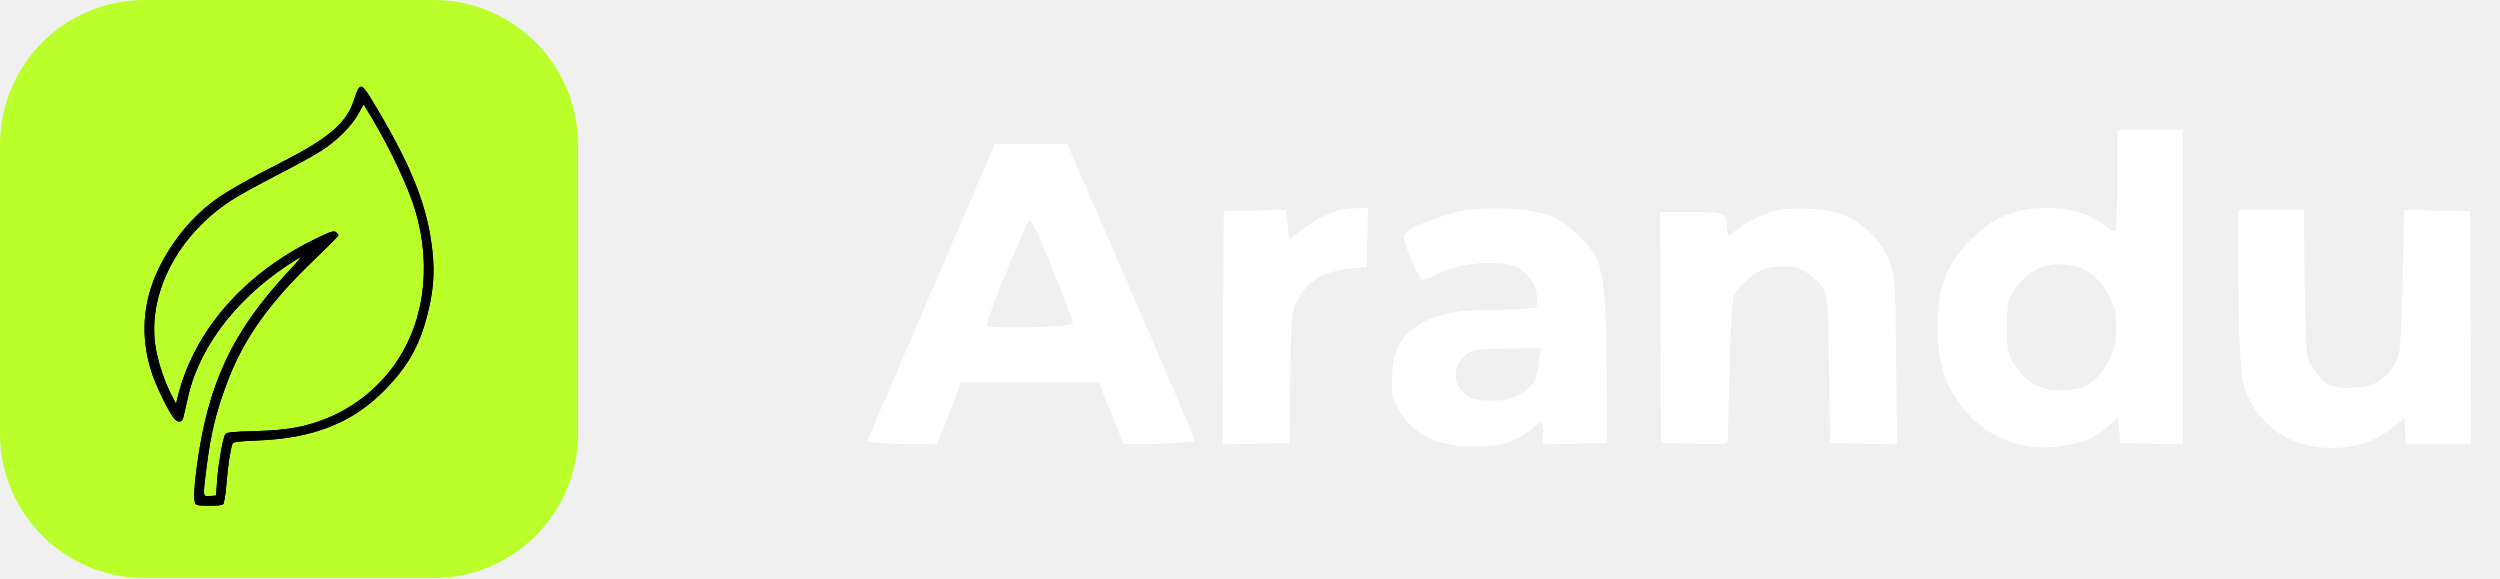
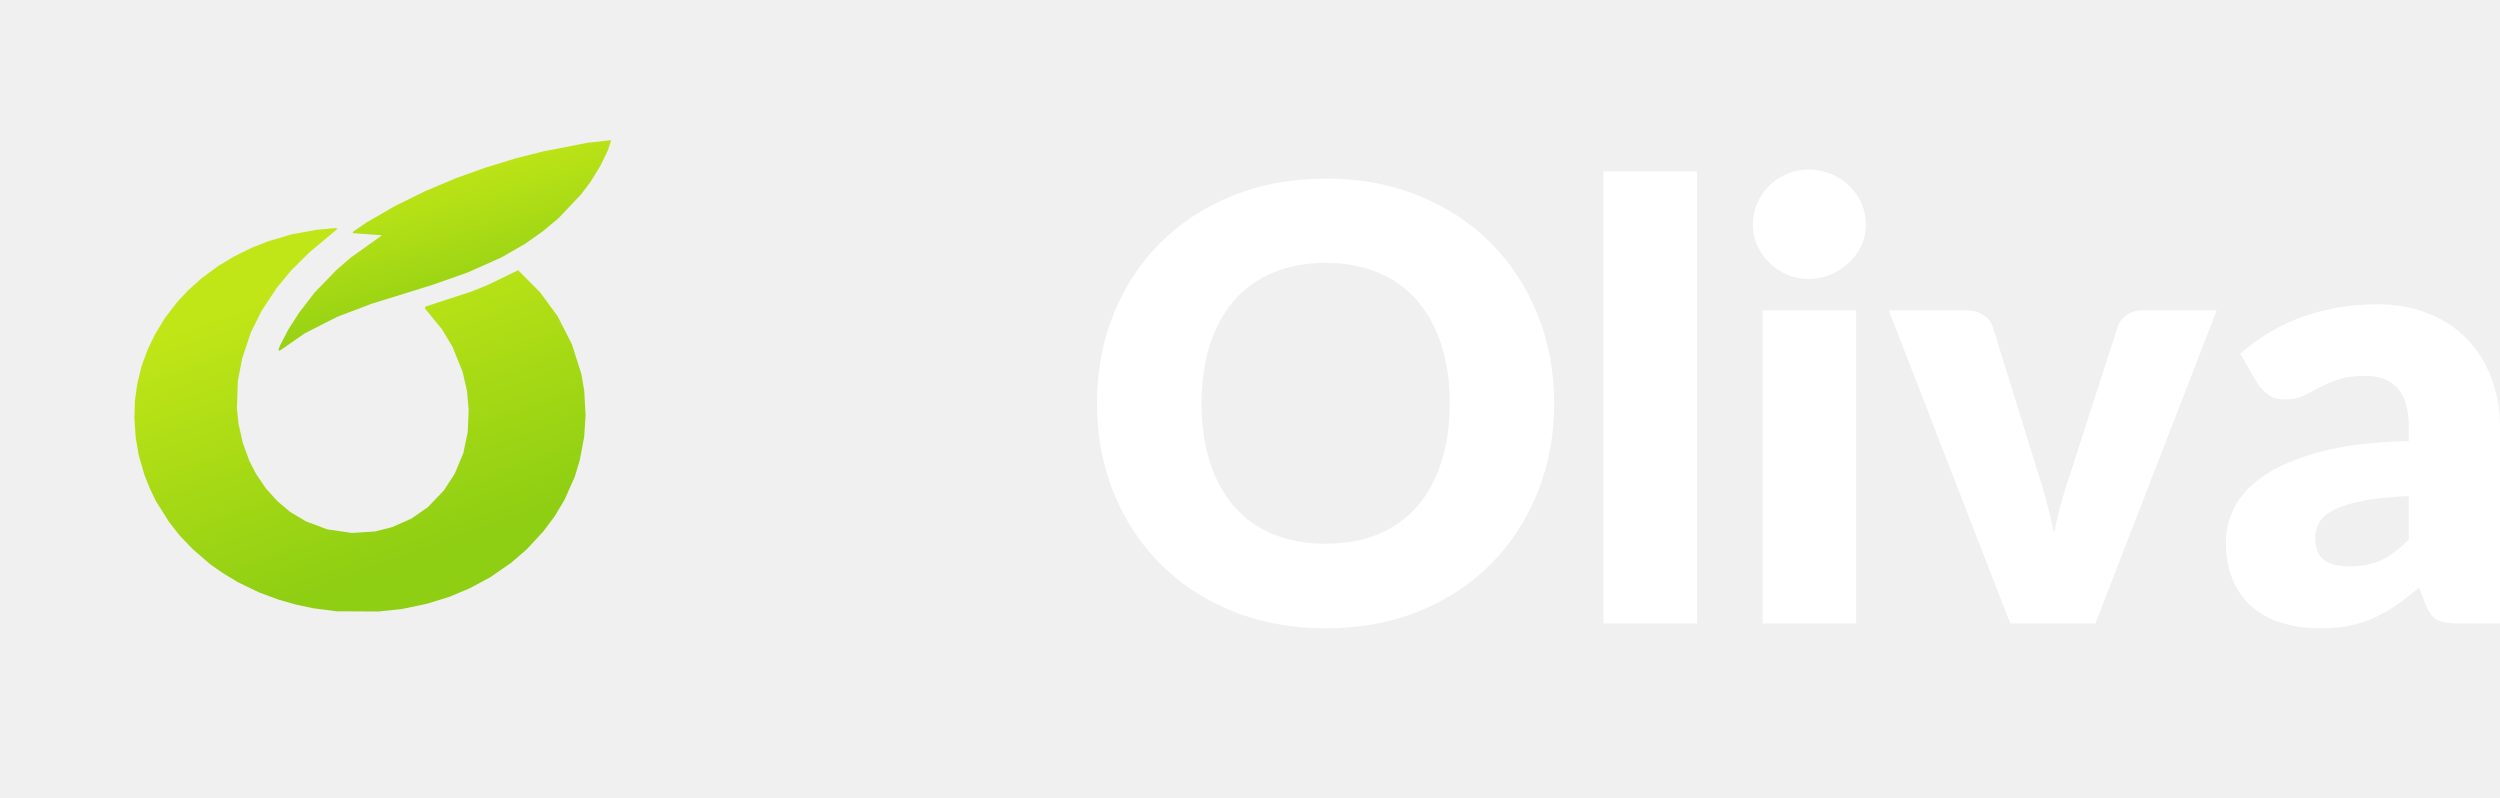
- <svg xmlns="http://www.w3.org/2000/svg" width="173" height="40" viewBox="0 0 173 40" fill="none">
-   <path d="M30 0H10C4.477 0 0 4.477 0 10V30C0 35.523 4.477 40 10 40H30C35.523 40 40 35.523 40 30V10C40 4.477 35.523 0 30 0Z" fill="#BAFF2A" />
-   <mask id="path-2-inside-1_3_10" fill="white">
-     <path fill-rule="evenodd" clip-rule="evenodd" d="M24.802 6.134C24.744 6.209 24.612 6.545 24.508 6.881C24.008 8.491 22.783 9.548 19.438 11.251C17.352 12.313 15.884 13.139 15.063 13.712C13.377 14.888 11.918 16.636 10.964 18.622C9.866 20.91 9.705 23.319 10.487 25.754C10.791 26.699 11.655 28.476 12.041 28.948C12.316 29.284 12.618 29.239 12.694 28.851C12.72 28.713 12.877 28.034 13.042 27.341C13.899 23.747 16.668 20.294 20.616 17.898C20.907 17.721 20.746 17.941 19.988 18.752C16.057 22.959 14.344 26.628 13.604 32.428C13.382 34.169 13.384 34.851 13.614 34.937C13.868 35.032 15.262 35.016 15.423 34.916C15.505 34.865 15.602 34.3 15.672 33.467C15.776 32.224 15.93 31.178 16.077 30.724C16.124 30.578 16.423 30.538 17.898 30.477C21.719 30.321 24.419 29.244 26.617 26.997C28.182 25.398 28.973 24.029 29.527 21.961C29.972 20.298 30.09 18.999 29.935 17.484C29.622 14.432 28.601 11.767 26.16 7.628C25.181 5.968 25.044 5.817 24.802 6.134ZM25.779 8.241C27.049 10.379 28.265 12.982 28.742 14.582C29.922 18.543 29.317 22.589 27.111 25.494C25.937 27.04 24.359 28.246 22.568 28.966C21.106 29.553 19.867 29.772 17.667 29.833C15.982 29.88 15.657 29.916 15.579 30.065C15.41 30.384 15.111 32.095 15.03 33.204L14.951 34.292L14.53 34.326C14.024 34.367 14.03 34.414 14.284 32.394C14.58 30.037 14.942 28.534 15.698 26.52C16.849 23.456 18.575 21.014 21.723 17.997C22.656 17.102 23.42 16.332 23.42 16.287C23.42 16.241 23.342 16.14 23.247 16.063C23.101 15.945 22.872 16.02 21.816 16.534C16.821 18.963 13.343 22.996 12.259 27.615L12.182 27.943L11.895 27.396C11.412 26.478 10.976 25.192 10.787 24.134C10.13 20.456 12.245 16.299 16.017 13.857C16.541 13.518 17.954 12.736 19.158 12.121C20.361 11.505 21.754 10.739 22.254 10.419C23.333 9.727 24.361 8.691 24.821 7.833C25.004 7.493 25.163 7.224 25.174 7.235C25.185 7.247 25.458 7.699 25.779 8.241Z" />
-   </mask>
-   <path fill-rule="evenodd" clip-rule="evenodd" d="M24.802 6.134C24.744 6.209 24.612 6.545 24.508 6.881C24.008 8.491 22.783 9.548 19.438 11.251C17.352 12.313 15.884 13.139 15.063 13.712C13.377 14.888 11.918 16.636 10.964 18.622C9.866 20.91 9.705 23.319 10.487 25.754C10.791 26.699 11.655 28.476 12.041 28.948C12.316 29.284 12.618 29.239 12.694 28.851C12.72 28.713 12.877 28.034 13.042 27.341C13.899 23.747 16.668 20.294 20.616 17.898C20.907 17.721 20.746 17.941 19.988 18.752C16.057 22.959 14.344 26.628 13.604 32.428C13.382 34.169 13.384 34.851 13.614 34.937C13.868 35.032 15.262 35.016 15.423 34.916C15.505 34.865 15.602 34.3 15.672 33.467C15.776 32.224 15.93 31.178 16.077 30.724C16.124 30.578 16.423 30.538 17.898 30.477C21.719 30.321 24.419 29.244 26.617 26.997C28.182 25.398 28.973 24.029 29.527 21.961C29.972 20.298 30.09 18.999 29.935 17.484C29.622 14.432 28.601 11.767 26.16 7.628C25.181 5.968 25.044 5.817 24.802 6.134ZM25.779 8.241C27.049 10.379 28.265 12.982 28.742 14.582C29.922 18.543 29.317 22.589 27.111 25.494C25.937 27.04 24.359 28.246 22.568 28.966C21.106 29.553 19.867 29.772 17.667 29.833C15.982 29.88 15.657 29.916 15.579 30.065C15.41 30.384 15.111 32.095 15.03 33.204L14.951 34.292L14.53 34.326C14.024 34.367 14.03 34.414 14.284 32.394C14.58 30.037 14.942 28.534 15.698 26.52C16.849 23.456 18.575 21.014 21.723 17.997C22.656 17.102 23.42 16.332 23.42 16.287C23.42 16.241 23.342 16.14 23.247 16.063C23.101 15.945 22.872 16.02 21.816 16.534C16.821 18.963 13.343 22.996 12.259 27.615L12.182 27.943L11.895 27.396C11.412 26.478 10.976 25.192 10.787 24.134C10.13 20.456 12.245 16.299 16.017 13.857C16.541 13.518 17.954 12.736 19.158 12.121C20.361 11.505 21.754 10.739 22.254 10.419C23.333 9.727 24.361 8.691 24.821 7.833C25.004 7.493 25.163 7.224 25.174 7.235C25.185 7.247 25.458 7.699 25.779 8.241Z" fill="black" />
-   <path d="M24.802 6.134L16.852 0.068L16.845 0.077L24.802 6.134ZM24.508 6.881L14.958 3.915L14.957 3.917L24.508 6.881ZM19.438 11.251L14.9 2.34L14.9 2.34L19.438 11.251ZM15.063 13.712L9.342 5.51L9.342 5.51L15.063 13.712ZM10.964 18.622L1.95 14.293L1.95 14.293L10.964 18.622ZM10.487 25.754L20.008 22.695L20.008 22.695L10.487 25.754ZM12.041 28.948L4.297 35.275L4.298 35.276L12.041 28.948ZM12.694 28.851L22.509 30.761L22.51 30.758L12.694 28.851ZM13.042 27.341L22.77 29.66L22.77 29.659L13.042 27.341ZM20.616 17.898L15.429 9.349L15.428 9.35L20.616 17.898ZM19.988 18.752L12.682 11.924L12.682 11.924L19.988 18.752ZM13.604 32.428L3.684 31.161L3.684 31.161L13.604 32.428ZM13.614 34.937L10.107 44.302L10.108 44.302L13.614 34.937ZM15.423 34.916L10.159 26.413L10.15 26.419L15.423 34.916ZM15.672 33.467L25.637 34.301L25.637 34.3L15.672 33.467ZM16.077 30.724L25.595 33.79L25.596 33.786L16.077 30.724ZM17.898 30.477L18.306 40.469L18.306 40.469L17.898 30.477ZM26.617 26.997L19.47 20.003L19.47 20.003L26.617 26.997ZM29.527 21.961L39.187 24.547L39.187 24.547L29.527 21.961ZM29.935 17.484L39.883 16.463L39.883 16.463L29.935 17.484ZM26.16 7.628L34.773 2.548L34.773 2.548L26.16 7.628ZM25.779 8.241L17.181 13.347L17.181 13.347L25.779 8.241ZM28.742 14.582L38.325 11.727L38.325 11.726L28.742 14.582ZM27.111 25.494L19.147 19.447L19.147 19.447L27.111 25.494ZM22.568 28.966L26.294 38.245L26.295 38.245L22.568 28.966ZM17.667 29.833L17.39 19.837L17.389 19.837L17.667 29.833ZM15.579 30.065L24.421 34.735L24.424 34.73L15.579 30.065ZM15.03 33.204L25.004 33.932L25.004 33.932L15.03 33.204ZM14.951 34.292L15.755 44.259L24.3 43.57L24.924 35.02L14.951 34.292ZM14.53 34.326L13.726 24.358L13.725 24.358L14.53 34.326ZM14.284 32.394L4.362 31.148L4.362 31.148L14.284 32.394ZM15.698 26.52L6.337 23.004L6.337 23.004L15.698 26.52ZM21.723 17.997L14.802 10.778L14.802 10.778L21.723 17.997ZM23.247 16.063L29.544 8.295L29.54 8.292L23.247 16.063ZM21.816 16.534L17.442 7.541L17.442 7.541L21.816 16.534ZM12.259 27.615L2.524 25.33L2.524 25.33L12.259 27.615ZM12.182 27.943L3.328 32.593L15.792 56.327L21.917 30.228L12.182 27.943ZM11.895 27.396L3.041 32.044L3.041 32.045L11.895 27.396ZM10.787 24.134L0.943 25.892L0.943 25.893L10.787 24.134ZM16.017 13.857L21.451 22.252L21.451 22.252L16.017 13.857ZM19.158 12.121L14.603 3.218L14.602 3.219L19.158 12.121ZM22.254 10.419L27.654 18.835L27.654 18.835L22.254 10.419ZM24.821 7.833L16.01 3.105L16.01 3.105L24.821 7.833ZM25.174 7.235L17.983 14.184L18 14.202L18.018 14.22L25.174 7.235ZM24.802 6.134L16.845 0.077C16.113 1.038 15.707 1.958 15.684 2.008C15.546 2.302 15.439 2.565 15.366 2.75C15.217 3.13 15.077 3.531 14.958 3.915L24.508 6.881L34.058 9.846C34.043 9.895 34.022 9.96 33.978 10.07C33.959 10.12 33.902 10.263 33.809 10.463C33.762 10.562 33.676 10.741 33.555 10.964C33.492 11.079 33.403 11.236 33.288 11.422C33.18 11.597 33.002 11.871 32.759 12.191L24.802 6.134ZM24.508 6.881L14.957 3.917C15.095 3.473 15.328 2.941 15.684 2.414C16.026 1.905 16.354 1.592 16.511 1.457C16.644 1.342 16.635 1.372 16.343 1.552C16.054 1.729 15.602 1.983 14.9 2.34L19.438 11.251L23.976 20.162C27.298 18.47 32.208 15.809 34.059 9.844L24.508 6.881ZM19.438 11.251L14.9 2.34C12.8 3.409 10.783 4.505 9.342 5.51L15.063 13.712L20.784 21.913C20.779 21.917 20.846 21.87 21.013 21.768C21.174 21.67 21.393 21.541 21.678 21.381C22.253 21.058 23.012 20.653 23.976 20.162L19.438 11.251ZM15.063 13.712L9.342 5.51C6.141 7.743 3.594 10.869 1.95 14.293L10.964 18.622L19.979 22.951C20.243 22.402 20.613 22.032 20.785 21.913L15.063 13.712ZM10.964 18.622L1.95 14.293C-0.266 18.908 -0.592 23.963 0.967 28.814L10.487 25.754L20.008 22.695C19.99 22.64 19.992 22.629 19.995 22.657C19.999 22.686 20.002 22.737 19.998 22.8C19.994 22.864 19.983 22.918 19.974 22.955C19.964 22.99 19.96 22.99 19.979 22.951L10.964 18.622ZM10.487 25.754L0.967 28.814C1.328 29.939 1.853 31.104 2.241 31.903C2.488 32.411 3.26 34.005 4.297 35.275L12.041 28.948L19.785 22.62C19.87 22.724 19.941 22.816 19.997 22.89C20.053 22.966 20.101 23.032 20.139 23.086C20.213 23.192 20.268 23.275 20.3 23.326C20.334 23.379 20.357 23.416 20.368 23.435C20.38 23.455 20.385 23.464 20.384 23.461C20.38 23.454 20.361 23.421 20.33 23.362C20.3 23.304 20.265 23.233 20.225 23.153C20.186 23.073 20.147 22.99 20.11 22.908C20.072 22.826 20.04 22.752 20.014 22.69C19.987 22.626 19.972 22.588 19.967 22.575C19.965 22.569 19.967 22.575 19.973 22.593C19.979 22.609 19.991 22.644 20.008 22.695L10.487 25.754ZM12.041 28.948L4.298 35.276C5.276 36.472 8.579 39.853 13.909 39.063C20.11 38.144 22.1 32.866 22.509 30.761L12.694 28.851L2.878 26.941C3.212 25.224 5.012 20.164 10.975 19.279C16.067 18.524 19.081 21.76 19.784 22.62L12.041 28.948ZM12.694 28.851L22.51 30.758C22.499 30.813 22.491 30.854 22.488 30.866C22.486 30.875 22.485 30.882 22.484 30.886C22.483 30.89 22.483 30.892 22.483 30.892C22.483 30.892 22.484 30.888 22.486 30.879C22.488 30.87 22.49 30.858 22.494 30.842C22.509 30.777 22.531 30.68 22.559 30.555C22.617 30.306 22.692 29.986 22.77 29.66L13.042 27.341L3.315 25.023C3.175 25.608 2.954 26.546 2.877 26.944L12.694 28.851ZM13.042 27.341L22.77 29.659C22.86 29.281 23.537 27.823 25.804 26.447L20.616 17.898L15.428 9.35C9.799 12.765 4.937 18.214 3.315 25.023L13.042 27.341ZM20.616 17.898L25.803 26.448C25.716 26.501 25.258 26.782 24.609 27.057C24.315 27.181 23.557 27.491 22.529 27.679C21.926 27.789 18.839 28.358 15.606 26.42C11.245 23.806 10.637 19.381 10.772 17.23C10.887 15.38 11.499 14.046 11.669 13.679C12.102 12.743 12.585 12.104 12.639 12.03C12.962 11.591 13.187 11.384 12.682 11.924L19.988 18.752L27.295 25.579C27.547 25.309 28.231 24.587 28.752 23.879C28.855 23.739 29.372 23.047 29.822 22.075C30 21.689 30.616 20.34 30.733 18.479C30.868 16.317 30.257 11.884 25.889 9.266C22.649 7.324 19.551 7.892 18.933 8.005C17.891 8.195 17.114 8.511 16.798 8.645C16.106 8.939 15.589 9.252 15.429 9.349L20.616 17.898ZM19.988 18.752L12.682 11.924C7.294 17.69 4.686 23.314 3.684 31.161L13.604 32.428L23.523 33.694C24.003 29.941 24.82 28.227 27.295 25.579L19.988 18.752ZM13.604 32.428L3.684 31.161C3.572 32.039 3.435 33.224 3.44 34.344C3.442 34.834 3.461 36.054 3.86 37.467C4.193 38.651 5.557 42.598 10.107 44.302L13.614 34.937L17.121 25.572C21.556 27.233 22.833 31.061 23.109 32.04C23.449 33.246 23.439 34.171 23.439 34.262C23.441 34.585 23.413 34.557 23.523 33.694L13.604 32.428ZM13.614 34.937L10.108 44.302C11.247 44.728 12.23 44.852 12.421 44.877C12.808 44.93 13.144 44.955 13.372 44.969C13.84 44.998 14.292 45.003 14.668 44.999C15.037 44.995 15.506 44.979 15.998 44.935C16.228 44.914 16.627 44.874 17.096 44.788C17.327 44.746 17.716 44.669 18.181 44.533C18.51 44.437 19.541 44.129 20.695 43.413L15.423 34.916L10.15 26.419C11.284 25.715 12.286 25.419 12.577 25.334C13.004 25.21 13.345 25.142 13.523 25.11C13.883 25.045 14.145 25.021 14.218 25.014C14.322 25.005 14.388 25.002 14.407 25.001C14.419 25 14.428 25 14.432 25C14.436 25 14.438 25 14.438 25C14.439 25 14.44 25 14.442 25C14.444 25 14.448 25 14.456 25C14.467 25 14.513 25.001 14.59 25.006C14.649 25.01 14.834 25.022 15.095 25.057C15.228 25.075 15.45 25.108 15.729 25.166C15.966 25.216 16.484 25.333 17.121 25.572L13.614 34.937ZM15.423 34.916L20.687 43.418C23.278 41.814 24.318 39.512 24.444 39.252C24.791 38.541 24.982 37.936 25.07 37.644C25.256 37.017 25.358 36.47 25.407 36.182C25.519 35.535 25.59 34.87 25.637 34.301L15.672 33.467L5.707 32.634C5.685 32.898 5.673 32.931 5.697 32.787C5.704 32.751 5.761 32.407 5.904 31.927C5.969 31.708 6.139 31.161 6.464 30.494C6.63 30.154 6.924 29.598 7.387 28.97C7.807 28.399 8.689 27.324 10.159 26.413L15.423 34.916ZM15.672 33.467L25.637 34.3C25.676 33.841 25.718 33.483 25.752 33.259C25.768 33.147 25.775 33.116 25.768 33.151C25.764 33.171 25.752 33.231 25.729 33.322C25.708 33.406 25.665 33.572 25.595 33.79L16.077 30.724L6.558 27.658C6.015 29.344 5.804 31.468 5.707 32.635L15.672 33.467ZM16.077 30.724L25.596 33.786C25.111 35.295 24.26 36.692 23.09 37.833C22.007 38.889 20.908 39.477 20.18 39.795C18.909 40.351 17.852 40.47 17.794 40.478C17.5 40.518 17.435 40.505 18.306 40.469L17.898 30.477L17.49 20.486C16.886 20.51 15.934 20.547 15.11 20.659C14.787 20.703 13.554 20.864 12.167 21.47C10.385 22.249 7.709 24.08 6.557 27.662L16.077 30.724ZM17.898 30.477L18.306 40.469C24.09 40.233 29.414 38.437 33.764 33.992L26.617 26.997L19.47 20.003C19.362 20.114 19.297 20.16 19.274 20.175C19.253 20.19 19.223 20.208 19.159 20.234C19.03 20.285 18.569 20.442 17.489 20.486L17.898 30.477ZM26.617 26.997L33.764 33.992C36.475 31.221 38.168 28.352 39.187 24.547L29.527 21.961L19.867 19.374C19.811 19.583 19.775 19.68 19.765 19.703C19.759 19.719 19.768 19.694 19.792 19.653C19.816 19.612 19.824 19.607 19.79 19.649C19.752 19.698 19.659 19.811 19.47 20.003L26.617 26.997ZM29.527 21.961L39.187 24.547C39.906 21.861 40.177 19.335 39.883 16.463L29.935 17.484L19.987 18.505C20.006 18.688 19.999 18.742 19.997 18.759C19.994 18.795 19.977 18.964 19.867 19.375L29.527 21.961ZM29.935 17.484L39.883 16.463C39.363 11.396 37.575 7.298 34.773 2.548L26.16 7.628L17.546 12.708C19.626 16.235 19.881 17.469 19.987 18.505L29.935 17.484ZM26.16 7.628L34.773 2.548C34.562 2.189 33.663 0.578 32.603 -0.588C32.375 -0.839 29.404 -4.348 24.253 -3.973C21.617 -3.782 19.721 -2.63 18.654 -1.779C17.673 -0.996 17.06 -0.205 16.852 0.068L24.802 6.134L32.752 12.2C32.604 12.394 32.048 13.121 31.125 13.857C30.115 14.662 28.277 15.787 25.704 15.974C23.112 16.163 21.088 15.306 19.885 14.575C18.777 13.901 18.081 13.17 17.806 12.867C17.274 12.283 17.001 11.812 17.131 12.016C17.185 12.102 17.301 12.292 17.546 12.708L26.16 7.628ZM25.779 8.241L17.181 13.347C17.636 14.113 18.105 15.005 18.498 15.846C18.691 16.26 18.85 16.628 18.971 16.929C19.03 17.078 19.076 17.2 19.109 17.292C19.125 17.338 19.137 17.374 19.146 17.4C19.154 17.426 19.158 17.438 19.158 17.438L28.742 14.582L38.325 11.726C37.529 9.056 35.884 5.672 34.377 3.135L25.779 8.241ZM28.742 14.582L19.158 17.438C19.567 18.809 19.148 19.446 19.147 19.447L27.111 25.494L35.076 31.541C39.486 25.732 40.277 18.277 38.325 11.727L28.742 14.582ZM27.111 25.494L19.147 19.447C19.06 19.561 18.943 19.645 18.841 19.686L22.568 28.966L26.295 38.245C29.775 36.847 32.814 34.52 35.076 31.541L27.111 25.494ZM22.568 28.966L18.841 19.686C18.734 19.729 18.691 19.741 18.69 19.742C18.687 19.742 18.686 19.743 18.684 19.743C18.682 19.744 18.672 19.746 18.651 19.75C18.558 19.766 18.239 19.813 17.39 19.837L17.667 29.833L17.945 39.829C20.893 39.747 23.392 39.411 26.294 38.245L22.568 28.966ZM17.667 29.833L17.389 19.837C16.672 19.857 15.715 19.883 14.916 19.972C14.581 20.009 13.484 20.13 12.23 20.594C10.679 21.168 8.257 22.511 6.733 25.4L15.579 30.065L24.424 34.73C23.765 35.979 22.854 37.055 21.772 37.899C20.766 38.684 19.809 39.115 19.172 39.351C18.054 39.765 17.158 39.846 17.125 39.849C16.928 39.871 16.976 39.856 17.945 39.829L17.667 29.833ZM15.579 30.065L6.736 25.395C6.009 26.772 5.716 28.173 5.705 28.22C5.59 28.701 5.495 29.19 5.421 29.618C5.275 30.452 5.128 31.5 5.057 32.476L15.03 33.204L25.004 33.932C25.007 33.894 25.017 33.776 25.042 33.587C25.066 33.407 25.094 33.221 25.123 33.058C25.154 32.88 25.17 32.812 25.162 32.849C25.158 32.862 25.128 32.989 25.068 33.186C25.037 33.286 24.982 33.459 24.9 33.676C24.858 33.787 24.801 33.931 24.728 34.097C24.657 34.26 24.556 34.48 24.421 34.735L15.579 30.065ZM15.03 33.204L5.057 32.476L4.978 33.563L14.951 34.292L24.924 35.02L25.004 33.932L15.03 33.204ZM14.951 34.292L14.147 24.324L13.726 24.358L14.53 34.326L15.334 44.293L15.755 44.259L14.951 34.292ZM14.53 34.326L13.725 24.358C13.425 24.382 13.79 24.349 14.096 24.341C14.384 24.333 15.696 24.291 17.288 24.8C19.264 25.432 21.212 26.756 22.554 28.825C23.682 30.566 23.956 32.193 24.041 32.867C24.192 34.049 24.052 34.962 24.093 34.565C24.106 34.437 24.133 34.22 24.206 33.64L14.284 32.394L4.362 31.148C4.308 31.578 4.239 32.113 4.195 32.543C4.179 32.703 4.022 33.982 4.202 35.399C4.303 36.19 4.604 37.903 5.772 39.705C7.153 41.836 9.155 43.197 11.197 43.85C12.856 44.38 14.248 44.344 14.632 44.334C15.033 44.323 15.509 44.279 15.336 44.293L14.53 34.326ZM14.284 32.394L24.206 33.64C24.415 31.979 24.605 31.246 25.059 30.037L15.698 26.52L6.337 23.004C5.278 25.821 4.745 28.094 4.362 31.148L14.284 32.394ZM15.698 26.52L25.059 30.037C25.54 28.759 26.234 27.525 28.643 25.216L21.723 17.997L14.802 10.778C10.916 14.503 8.159 18.154 6.337 23.004L15.698 26.52ZM21.723 17.997L28.643 25.216C29.152 24.728 29.638 24.252 30.019 23.868C30.2 23.686 30.411 23.47 30.604 23.263C30.685 23.176 30.861 22.985 31.056 22.753C31.136 22.657 31.362 22.385 31.616 22.02C31.733 21.853 32 21.461 32.28 20.927C32.311 20.867 33.42 18.95 33.42 16.287H23.42H13.42C13.42 14.703 13.801 13.503 13.978 12.995C14.189 12.389 14.417 11.926 14.556 11.659C14.833 11.131 15.096 10.745 15.207 10.586C15.45 10.238 15.658 9.988 15.715 9.92C15.802 9.817 15.869 9.741 15.9 9.707C15.935 9.668 15.96 9.641 15.969 9.631C15.99 9.609 15.951 9.651 15.824 9.779C15.59 10.015 15.227 10.371 14.802 10.778L21.723 17.997ZM23.42 16.287H33.42C33.42 13.847 32.521 12.098 32.289 11.65C31.917 10.93 31.528 10.389 31.267 10.052C30.734 9.367 30.144 8.782 29.544 8.295L23.247 16.063L16.949 23.831C16.444 23.422 15.941 22.925 15.472 22.321C15.242 22.025 14.878 21.522 14.524 20.837C14.344 20.488 14.102 19.97 13.892 19.312C13.695 18.696 13.42 17.635 13.42 16.287H23.42ZM23.247 16.063L29.54 8.292C27.801 6.883 25.641 6.077 23.369 6.018C21.604 5.972 20.242 6.4 19.747 6.563C18.77 6.884 17.803 7.365 17.442 7.541L21.816 16.534L26.191 25.526C26.885 25.188 26.56 25.375 25.999 25.56C25.711 25.655 24.499 26.054 22.851 26.011C21.925 25.987 20.85 25.826 19.719 25.408C18.58 24.987 17.66 24.407 16.953 23.834L23.247 16.063ZM21.816 16.534L17.442 7.541C10.258 11.036 4.416 17.267 2.524 25.33L12.259 27.615L21.994 29.9C22.27 28.726 23.384 26.891 26.191 25.526L21.816 16.534ZM12.259 27.615L2.524 25.33L2.446 25.658L12.182 27.943L21.917 30.228L21.994 29.9L12.259 27.615ZM12.182 27.943L21.035 23.294L20.748 22.747L11.895 27.396L3.041 32.045L3.328 32.593L12.182 27.943ZM11.895 27.396L20.748 22.748C20.781 22.81 20.784 22.822 20.766 22.779C20.75 22.739 20.726 22.678 20.7 22.602C20.674 22.526 20.654 22.457 20.639 22.404C20.624 22.347 20.624 22.336 20.631 22.375L10.787 24.134L0.943 25.893C1.305 27.922 2.065 30.186 3.041 32.044L11.895 27.396ZM10.787 24.134L20.631 22.375C20.747 23.022 20.552 23.265 20.653 23.067C20.694 22.987 20.776 22.856 20.916 22.701C21.055 22.548 21.234 22.392 21.451 22.252L16.017 13.857L10.582 5.463C4.288 9.537 -0.586 17.334 0.943 25.892L10.787 24.134ZM16.017 13.857L21.451 22.252C21.379 22.298 21.402 22.281 21.579 22.178C21.73 22.091 21.931 21.977 22.171 21.844C22.654 21.578 23.213 21.279 23.713 21.023L19.158 12.121L14.602 3.219C13.362 3.853 11.562 4.828 10.582 5.463L16.017 13.857ZM19.158 12.121L23.712 21.024C24.935 20.398 26.708 19.442 27.654 18.835L22.254 10.419L16.855 2.002C16.932 1.952 16.914 1.966 16.738 2.068C16.59 2.153 16.391 2.265 16.152 2.396C15.672 2.66 15.111 2.958 14.603 3.218L19.158 12.121ZM22.254 10.419L27.654 18.835C29.726 17.506 32.153 15.32 33.633 12.561L24.821 7.833L16.01 3.105C16.218 2.717 16.402 2.468 16.489 2.357C16.584 2.234 16.65 2.166 16.674 2.142C16.704 2.112 16.741 2.075 16.855 2.002L22.254 10.419ZM24.821 7.833L33.633 12.562C33.682 12.47 33.701 12.44 33.678 12.479C33.669 12.493 33.65 12.526 33.621 12.572C33.597 12.611 33.541 12.702 33.461 12.822C33.427 12.873 33.197 13.222 32.853 13.636C32.756 13.753 32.206 14.428 31.337 15.108C30.989 15.381 29.788 16.31 27.951 16.841C25.759 17.475 21.414 17.735 17.983 14.184L25.174 7.235L32.365 0.286C28.933 -3.266 24.587 -3.005 22.394 -2.371C20.556 -1.84 19.353 -0.91 19.003 -0.635C18.131 0.048 17.576 0.727 17.473 0.851C17.117 1.279 16.872 1.65 16.819 1.73C16.645 1.991 16.507 2.223 16.447 2.326C16.296 2.582 16.143 2.857 16.01 3.105L24.821 7.833ZM25.174 7.235L18.018 14.22C17.768 13.964 17.584 13.748 17.488 13.633C17.381 13.504 17.297 13.396 17.241 13.323C17.131 13.181 17.049 13.065 17.006 13.005C16.92 12.882 16.855 12.784 16.831 12.748C16.776 12.665 16.736 12.601 16.727 12.587C16.703 12.548 16.69 12.527 16.699 12.542C16.712 12.562 16.742 12.612 16.792 12.696C16.889 12.857 17.027 13.088 17.181 13.347L25.779 8.241L34.378 3.136C34.21 2.853 34.051 2.586 33.928 2.383C33.869 2.284 33.809 2.185 33.757 2.1C33.734 2.063 33.695 2 33.652 1.932C33.635 1.903 33.587 1.828 33.527 1.737C33.5 1.696 33.434 1.595 33.345 1.47C33.302 1.409 33.218 1.292 33.108 1.149C33.054 1.077 32.76 0.691 32.33 0.25L25.174 7.235Z" fill="black" mask="url(#path-2-inside-1_3_10)" />
-   <path fill-rule="evenodd" clip-rule="evenodd" d="M146.513 12.454C146.513 14.353 146.459 15.941 146.393 15.982C146.327 16.023 146.025 15.876 145.722 15.655C144.462 14.737 143.365 14.4 141.63 14.4C139.435 14.4 137.906 15.033 136.399 16.564C134.688 18.303 134.078 19.889 134.088 22.57C134.098 25.058 134.519 26.493 135.702 28.067C137.327 30.229 139.88 31.275 142.566 30.88C144.082 30.657 144.952 30.3 145.834 29.541L146.582 28.897L146.651 29.783L146.719 30.67L148.886 30.708L151.052 30.746V19.873V9H148.783H146.513V12.454ZM64.424 20.25L60 30.531L60.512 30.627C60.793 30.68 61.873 30.727 62.911 30.731L64.799 30.739L64.986 30.358C65.088 30.149 65.471 29.183 65.835 28.212L66.497 26.447H71.278H76.058L76.191 26.827C76.263 27.037 76.647 28.003 77.044 28.974L77.766 30.739L79.436 30.724C80.355 30.716 81.457 30.669 81.887 30.62L82.669 30.531L82.424 29.839C82.29 29.458 80.306 24.832 78.015 19.558L73.85 9.969H71.349H68.847L64.424 20.25ZM92.523 14.595C91.683 14.863 90.645 15.432 89.991 15.982C89.667 16.254 89.346 16.477 89.277 16.477C89.209 16.477 89.152 16.275 89.151 16.027C89.15 15.78 89.111 15.342 89.064 15.054L88.978 14.532L86.83 14.57L84.682 14.608L84.647 22.677L84.611 30.746L86.916 30.708L89.222 30.67L89.292 26.17C89.358 21.957 89.381 21.629 89.655 21.03C90.355 19.498 91.55 18.745 93.555 18.573L94.586 18.485L94.624 16.442L94.662 14.4L93.868 14.409C93.431 14.415 92.826 14.498 92.523 14.595ZM101.12 14.608C99.95 14.847 97.922 15.594 97.466 15.955C97.19 16.174 97.122 16.326 97.177 16.602C97.318 17.3 98.261 19.385 98.437 19.385C98.535 19.385 99.078 19.164 99.643 18.894C100.789 18.346 102.498 18.078 103.871 18.231C104.745 18.328 105.029 18.449 105.568 18.952C106.12 19.465 106.347 19.968 106.347 20.673V21.282L105.212 21.371C104.588 21.42 103.489 21.462 102.771 21.464C100.921 21.469 99.887 21.651 98.775 22.167C97.109 22.94 96.425 24.006 96.334 25.976C96.284 27.038 96.32 27.339 96.562 27.891C97.441 29.89 99.23 30.886 101.947 30.89C103.977 30.892 104.748 30.654 106.092 29.606C106.368 29.392 106.631 29.216 106.677 29.216C106.722 29.216 106.76 29.56 106.76 29.981V30.746L108.995 30.708L111.23 30.67L111.187 26.101C111.117 18.718 110.96 17.926 109.238 16.29C108.13 15.239 107.391 14.856 105.972 14.602C104.645 14.364 102.306 14.367 101.12 14.608ZM122.751 14.606C121.861 14.857 121.056 15.26 120.224 15.87L119.588 16.336L119.518 15.714C119.403 14.685 119.384 14.677 116.99 14.677H114.873L114.909 22.674L114.944 30.67L117.248 30.708C119.376 30.743 119.553 30.727 119.558 30.5C119.719 23.119 119.825 20.761 120.013 20.401C120.282 19.884 121.151 19.061 121.747 18.759C122.374 18.441 123.772 18.334 124.434 18.553C124.719 18.648 125.197 18.948 125.494 19.218C126.519 20.151 126.491 19.981 126.568 25.616L126.636 30.67L128.951 30.708L131.266 30.746L131.213 25.031C131.163 19.578 131.147 19.273 130.856 18.39C130.334 16.803 129.02 15.441 127.393 14.797C126.402 14.406 123.835 14.3 122.751 14.606ZM154.906 18.935C154.907 21.353 154.969 24.079 155.043 24.993C155.162 26.463 155.233 26.768 155.66 27.644C156.85 30.083 159.475 31.351 162.437 30.916C163.75 30.723 164.499 30.406 165.564 29.592L166.39 28.962L166.43 29.85L166.471 30.739H168.736H171L170.965 22.674L170.929 14.608L168.647 14.57L166.365 14.532L166.272 19.07C166.221 21.566 166.118 23.917 166.043 24.295C165.865 25.188 165.323 25.959 164.555 26.412C164.063 26.703 163.711 26.788 162.805 26.835C161.4 26.91 160.827 26.639 160.121 25.57C159.659 24.868 159.648 24.818 159.561 22.985C159.513 21.957 159.466 19.636 159.458 17.827L159.443 14.539H157.174H154.904L154.906 18.935ZM71.854 16.304C72.658 18.088 74.319 22.317 74.244 22.392C73.988 22.65 68.539 22.773 68.294 22.527C68.135 22.368 71.044 15.231 71.266 15.231C71.323 15.231 71.588 15.714 71.854 16.304ZM143.615 18.426C144.566 18.632 145.514 19.503 146.044 20.659C146.389 21.41 146.444 21.694 146.439 22.708C146.435 23.7 146.372 24.021 146.042 24.75C145.583 25.764 144.713 26.637 143.948 26.851C143.657 26.932 143.012 26.999 142.517 27C141.02 27.001 139.945 26.296 139.14 24.785C138.929 24.389 138.881 23.998 138.88 22.639C138.879 20.725 139.028 20.307 140.086 19.271C141.041 18.337 142.064 18.092 143.615 18.426ZM106.573 24.474C106.534 24.683 106.466 25.137 106.421 25.482C106.3 26.412 105.931 26.914 105.048 27.349C104.413 27.662 104.086 27.73 103.214 27.735C101.978 27.741 101.388 27.5 100.977 26.821C100.534 26.089 100.686 25.223 101.366 24.604C101.814 24.196 102.316 24.117 104.535 24.105L106.644 24.093L106.573 24.474Z" fill="white" />
+ <svg xmlns="http://www.w3.org/2000/svg" width="125.345" height="40.000" viewBox="0 0 125.345 40.000" fill="none">
+   <svg x="0" y="1.500" width="37.000" height="37.000" viewBox="0 0 1024 1024" fill="none">
+     <defs>
+       <linearGradient id="g" x1="38%" y1="14%" x2="68%" y2="84%">
+         <stop offset="0%" stop-color="#c1e617" />
+         <stop offset="100%" stop-color="#8ece13" />
+       </linearGradient>
+     </defs>
+     <g fill="url(#g)">
+       <path d="M 525.00 807.02 L 467.00 806.72 L 435.00 802.57 L 411.00 797.52 L 386.00 790.37 L 359.00 780.34 L 330.00 766.29 L 309.00 753.59 L 292.00 741.72 L 268.00 721.04 L 249.69 702.00 L 234.72 683.00 L 216.47 654.00 L 208.26 637.00 L 200.56 618.00 L 192.51 590.00 L 188.35 566.00 L 186.52 539.00 L 187.25 514.00 L 190.54 491.00 L 196.58 466.00 L 205.54 442.00 L 215.31 422.00 L 228.66 400.00 L 245.48 378.00 L 261.00 361.41 L 280.00 344.43 L 303.00 327.43 L 325.00 314.24 L 349.00 302.40 L 372.00 293.34 L 405.00 283.51 L 440.00 277.25 L 466.00 274.91 L 468.37 276.00 L 428.97 309.00 L 404.00 333.80 L 384.00 358.01 L 363.00 389.83 L 348.00 419.97 L 336.00 456.15 L 330.00 487.38 L 328.71 525.00 L 331.00 546.98 L 337.00 573.33 L 346.00 597.98 L 355.00 615.57 L 369.00 636.31 L 385.02 654.00 L 402.89 669.00 L 424.76 682.00 L 454.10 693.00 L 488.27 698.00 L 519.88 696.00 L 543.94 690.00 L 571.09 678.00 L 593.96 662.00 L 616.00 638.89 L 631.00 615.75 L 643.00 586.98 L 649.00 558.03 L 650.34 527.00 L 648.00 501.18 L 642.00 474.78 L 628.00 439.90 L 613.00 414.97 L 589.97 387.00 L 589.46 385.00 L 591.00 383.70 L 654.20 363.00 L 676.57 354.00 L 719.00 333.46 L 749.33 364.00 L 773.55 397.00 L 793.51 436.00 L 806.58 477.00 L 810.72 501.00 L 812.57 535.00 L 810.56 565.00 L 804.49 597.00 L 797.58 620.00 L 783.36 652.00 L 769.56 675.00 L 753.86 696.00 L 731.00 720.65 L 709.00 739.66 L 680.00 759.61 L 652.00 774.69 L 624.00 786.49 L 592.00 796.38 L 558.00 803.48 L 525.00 807.02 Z" />
+       <path d="M 388.00 445.23 L 386.37 444.00 L 388.48 438.00 L 400.49 415.00 L 415.32 392.00 L 436.86 364.00 L 467.00 333.00 L 486.00 316.43 L 530.03 285.00 L 489.39 282.00 L 490.00 279.85 L 508.00 267.56 L 548.00 244.35 L 590.00 223.70 L 633.00 205.58 L 672.00 191.62 L 715.00 178.36 L 754.00 168.51 L 815.00 156.61 L 848.07 153.00 L 843.53 167.00 L 833.42 188.00 L 819.32 211.00 L 806.46 228.00 L 775.00 261.29 L 753.00 279.60 L 729.00 296.54 L 696.00 315.57 L 649.00 336.55 L 601.00 353.45 L 515.61 380.00 L 468.10 398.00 L 422.90 421.00 L 388.00 445.23 Z" />
+     </g>
+   </svg>
+   <path d="M 78.547 36.453 Q 78.547 28.547 75.812 21.750 Q 73.094 14.953 68.141 9.922 Q 63.203 4.906 56.219 2.047 Q 49.250 -0.797 40.750 -0.797 Q 32.250 -0.797 25.250 2.047 Q 18.250 4.906 13.266 9.922 Q 8.297 14.953 5.562 21.750 Q 2.844 28.547 2.844 36.453 Q 2.844 44.344 5.562 51.141 Q 8.297 57.953 13.266 62.953 Q 18.250 67.953 25.250 70.797 Q 32.250 73.656 40.750 73.656 Q 49.250 73.656 56.219 70.781 Q 63.203 67.906 68.141 62.906 Q 73.094 57.906 75.812 51.094 Q 78.547 44.297 78.547 36.453 Z M 61.250 36.453 Q 61.250 41.844 59.844 46.172 Q 58.453 50.500 55.828 53.500 Q 53.203 56.500 49.391 58.094 Q 45.594 59.703 40.750 59.703 Q 35.844 59.703 32.016 58.094 Q 28.203 56.500 25.578 53.500 Q 22.953 50.500 21.547 46.172 Q 20.156 41.844 20.156 36.453 Q 20.156 31.000 21.547 26.672 Q 22.953 22.344 25.578 19.344 Q 28.203 16.344 32.016 14.766 Q 35.844 13.203 40.750 13.203 Q 45.594 13.203 49.391 14.766 Q 53.203 16.344 55.828 19.344 Q 58.453 22.344 59.844 26.672 Q 61.250 31.000 61.250 36.453 Z M 102.200 74.844 L 102.200 0.000 L 86.700 0.000 L 86.700 74.844 L 102.200 74.844 Z M 128.544 51.844 L 128.544 0.000 L 113.044 0.000 L 113.044 51.844 L 128.544 51.844 Z M 130.153 66.047 Q 130.153 64.203 129.403 62.578 Q 128.653 60.953 127.341 59.719 Q 126.044 58.500 124.325 57.766 Q 122.606 57.047 120.653 57.047 Q 118.747 57.047 117.091 57.766 Q 115.450 58.500 114.169 59.719 Q 112.903 60.953 112.169 62.578 Q 111.450 64.203 111.450 66.047 Q 111.450 67.953 112.169 69.594 Q 112.903 71.250 114.169 72.500 Q 115.450 73.750 117.091 74.453 Q 118.747 75.156 120.653 75.156 Q 122.606 75.156 124.325 74.453 Q 126.044 73.750 127.341 72.500 Q 128.653 71.250 129.403 69.594 Q 130.153 67.953 130.153 66.047 Z M 188.244 51.844 L 168.150 0.000 L 154.056 0.000 L 133.947 51.844 L 146.853 51.844 Q 148.494 51.844 149.619 51.062 Q 150.744 50.297 151.150 49.156 L 158.353 25.906 Q 159.306 23.047 160.025 20.344 Q 160.744 17.656 161.306 14.953 Q 162.400 20.344 164.353 25.906 L 171.853 49.156 Q 172.244 50.297 173.338 51.062 Q 174.447 51.844 175.947 51.844 L 188.244 51.844 Z M 220.050 21.094 Q 215.394 20.906 212.394 20.297 Q 209.394 19.703 207.644 18.797 Q 205.894 17.906 205.222 16.750 Q 204.550 15.594 204.550 14.250 Q 204.550 11.594 206.003 10.516 Q 207.456 9.453 210.253 9.453 Q 213.253 9.453 215.503 10.500 Q 217.753 11.547 220.050 13.906 L 220.050 21.094 Z M 192.144 44.656 Q 196.847 48.797 202.566 50.812 Q 208.300 52.844 214.847 52.844 Q 219.550 52.844 223.316 51.312 Q 227.097 49.797 229.722 47.062 Q 232.347 44.344 233.738 40.594 Q 235.144 36.844 235.144 32.406 L 235.144 0.000 L 228.050 0.000 Q 225.847 0.000 224.722 0.594 Q 223.597 1.203 222.847 3.094 L 221.753 5.953 Q 219.800 4.297 218.003 3.047 Q 216.206 1.797 214.269 0.922 Q 212.347 0.047 210.175 -0.375 Q 208.003 -0.797 205.347 -0.797 Q 201.800 -0.797 198.894 0.125 Q 196.003 1.047 193.972 2.844 Q 191.956 4.656 190.847 7.328 Q 189.753 10.000 189.753 13.500 Q 189.753 16.297 191.144 19.172 Q 192.550 22.047 196.003 24.422 Q 199.456 26.797 205.300 28.391 Q 211.144 30.000 220.050 30.203 L 220.050 32.406 Q 220.050 36.953 218.175 38.969 Q 216.300 41.000 212.847 41.000 Q 210.097 41.000 208.347 40.391 Q 206.597 39.797 205.222 39.047 Q 203.847 38.297 202.550 37.688 Q 201.253 37.094 199.456 37.094 Q 197.847 37.094 196.738 37.891 Q 195.644 38.703 194.956 39.797 L 192.144 44.656 Z" fill="#FFFFFF" transform="translate(54.139 31.259) scale(0.302818 -0.302818)" />
</svg>
